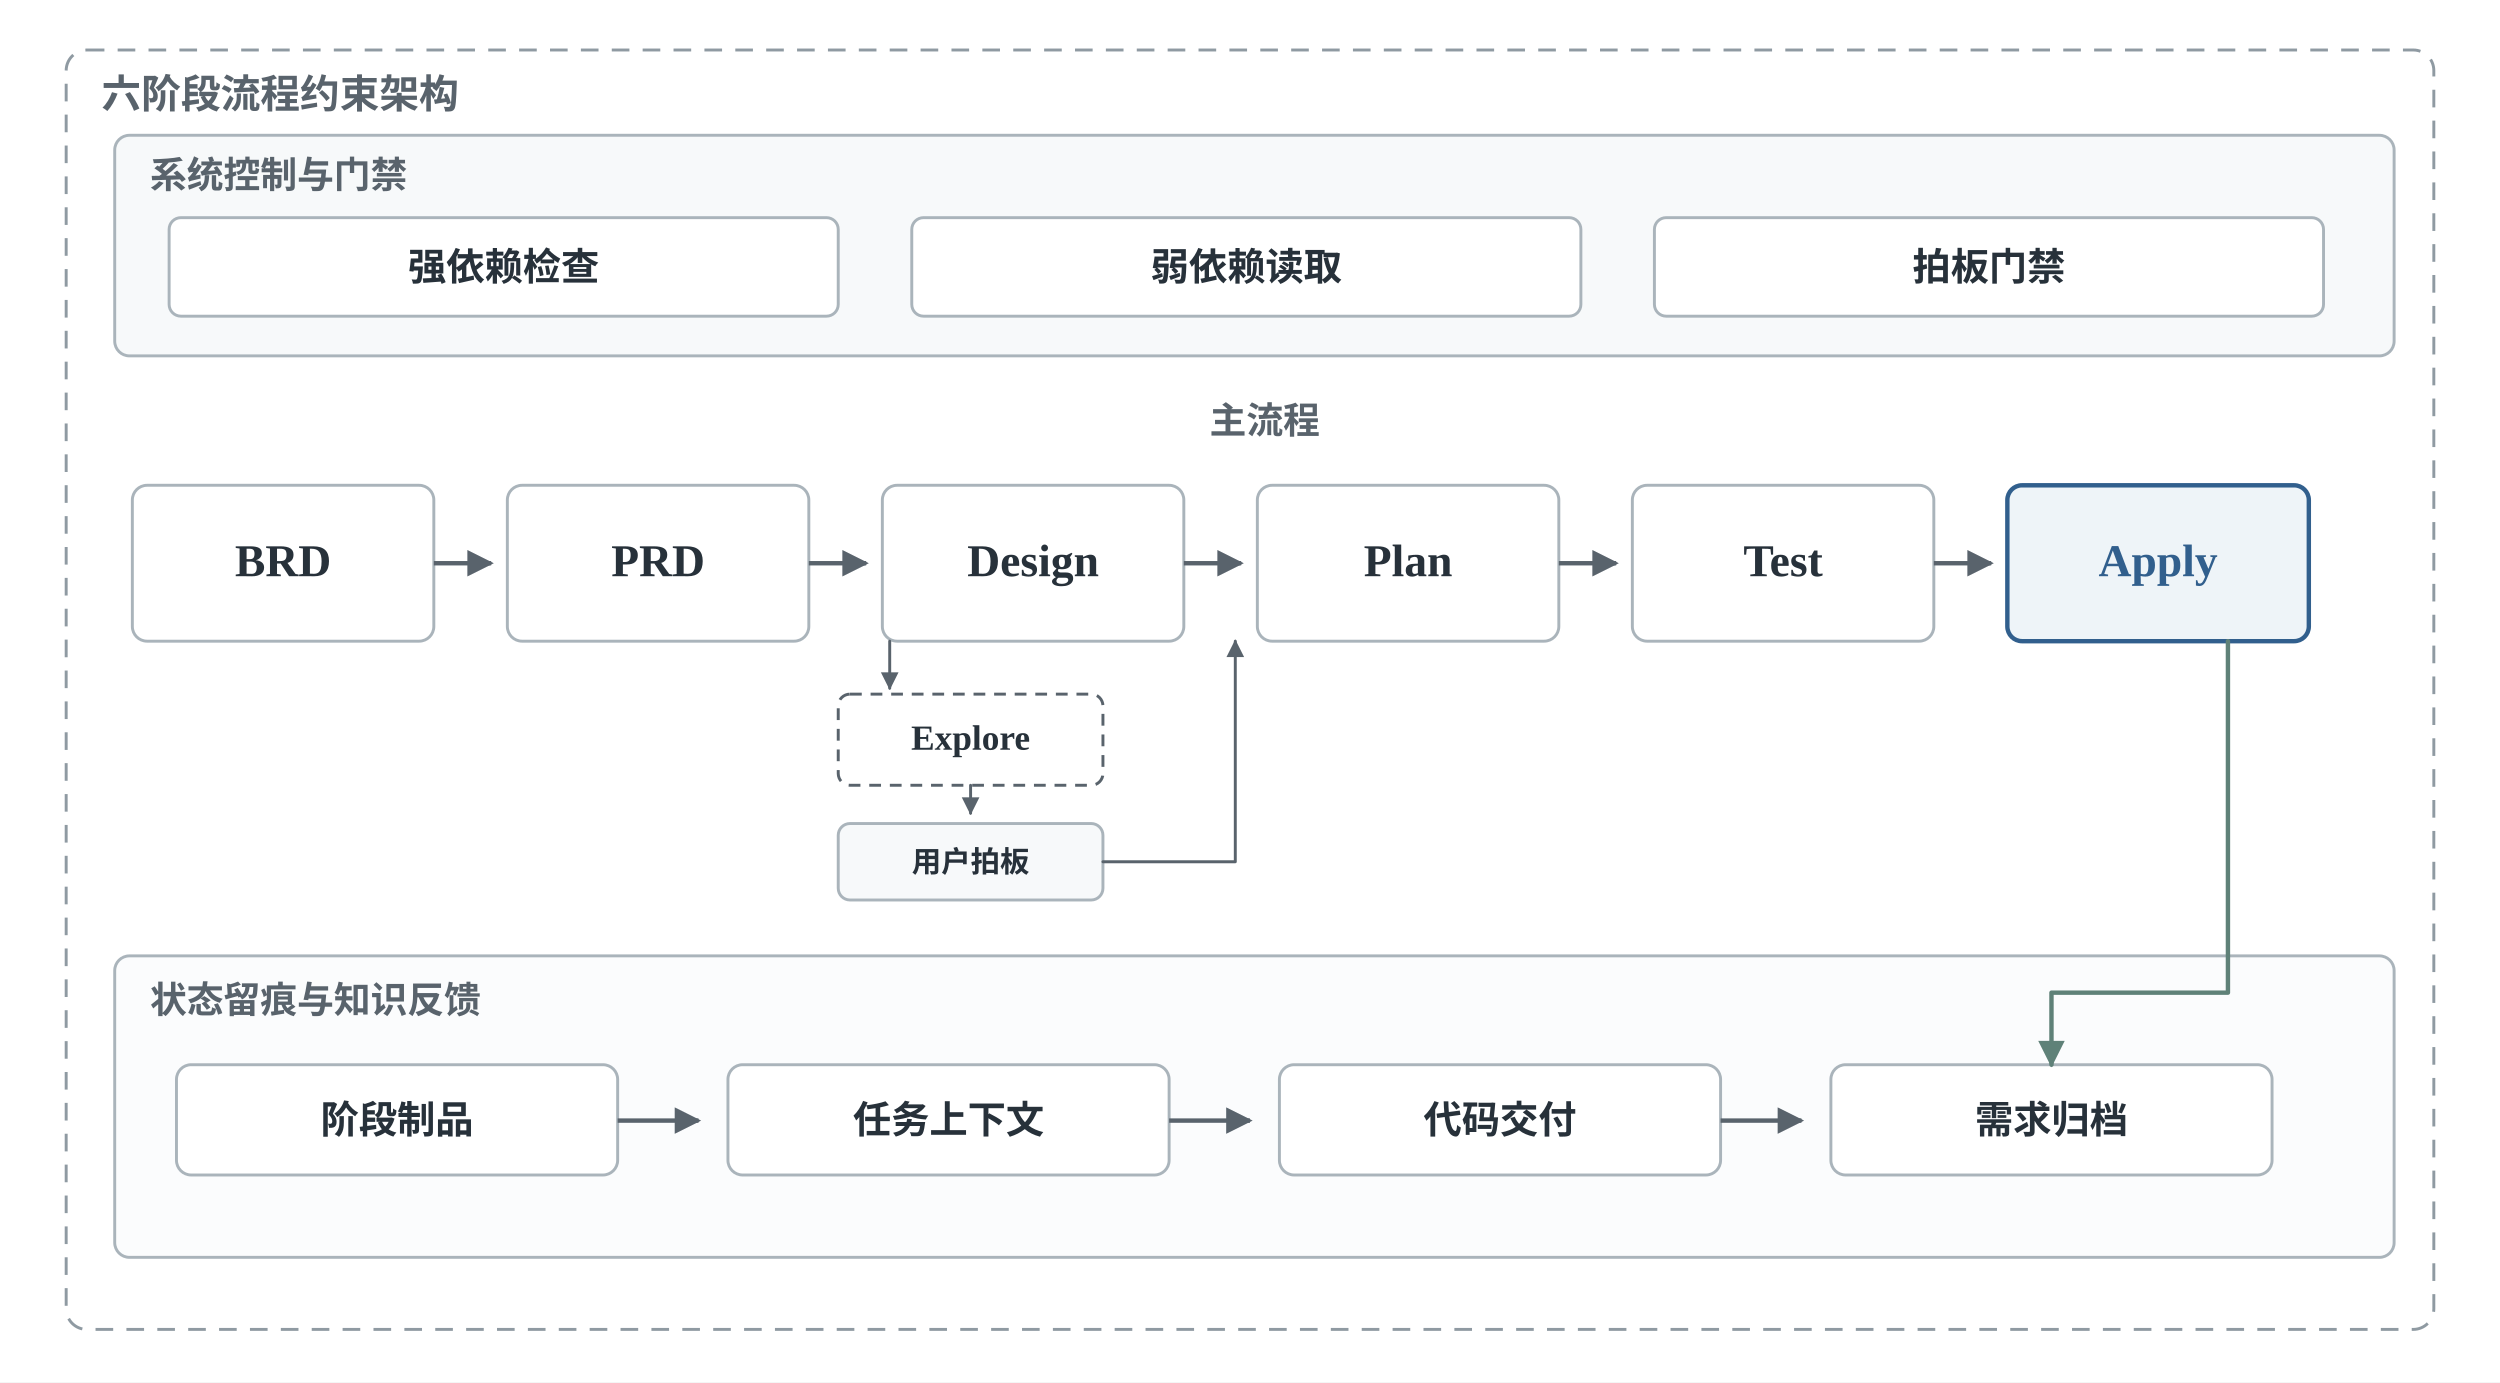
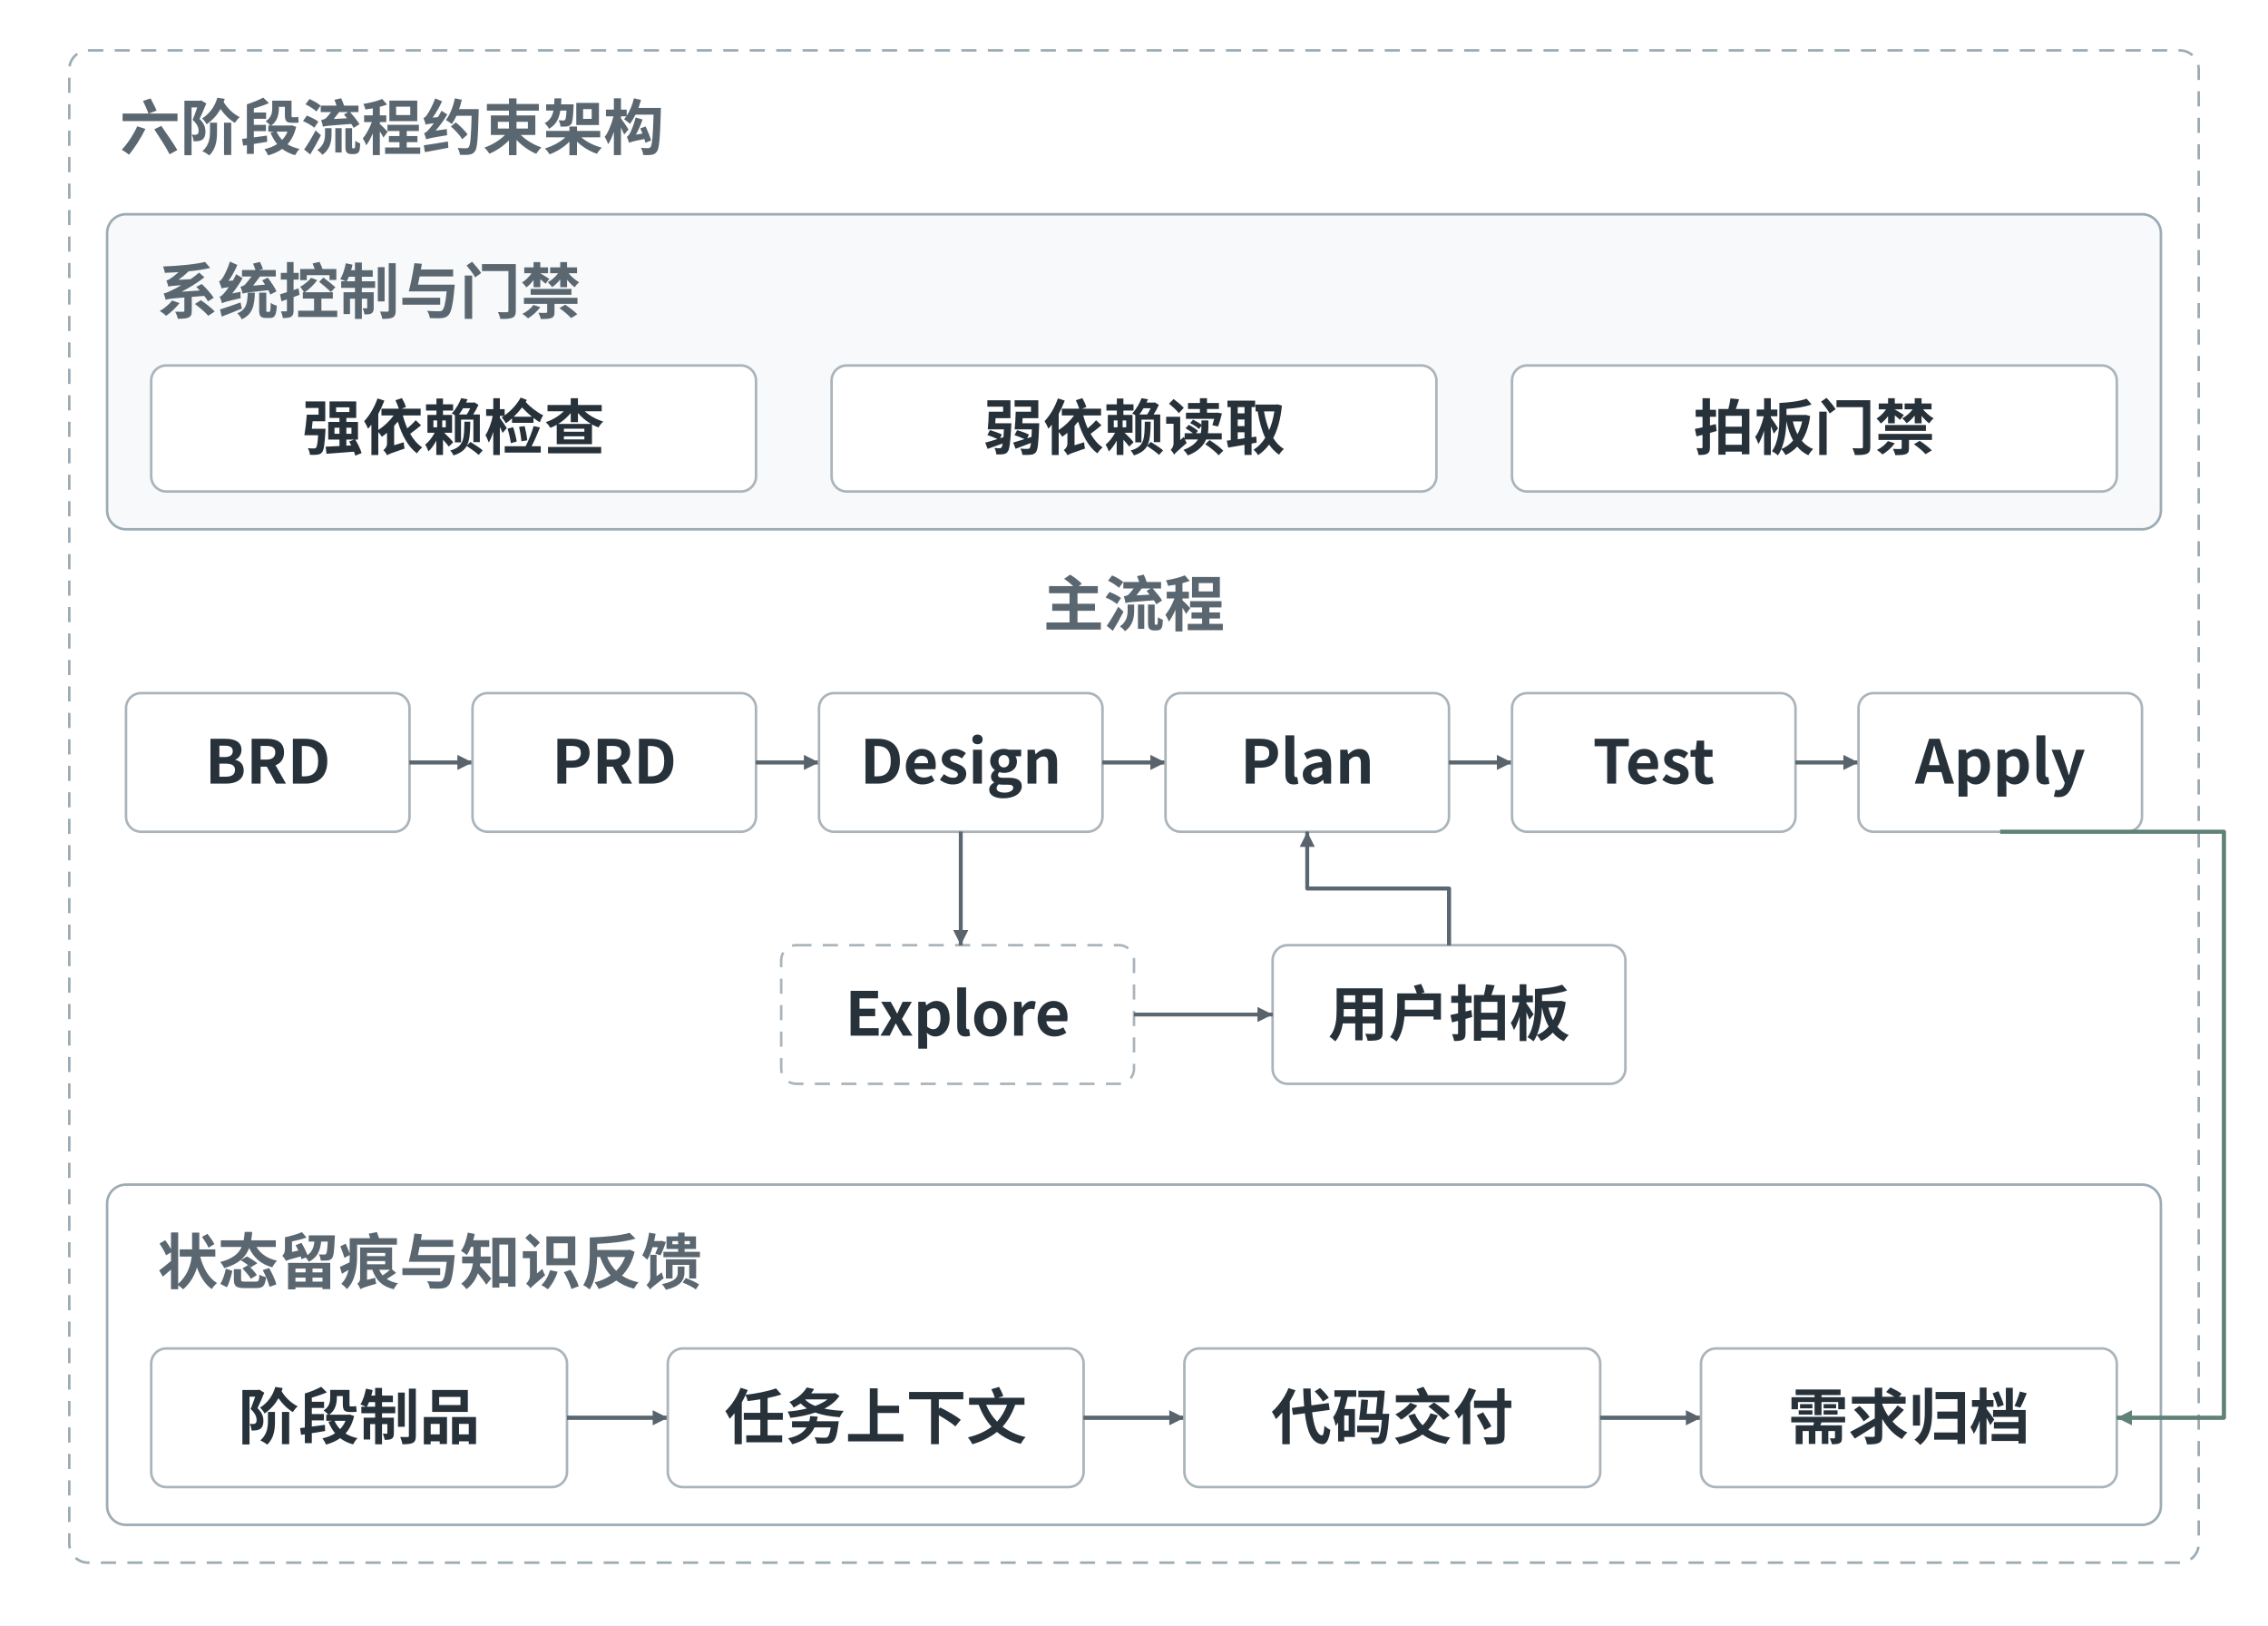
- <svg xmlns="http://www.w3.org/2000/svg" width="1700" height="940" viewBox="0 0 1700 940">
+ <svg xmlns="http://www.w3.org/2000/svg" width="1800" height="1290" viewBox="0 0 1800 1290">
  <defs>
-     <marker id="arrow" markerWidth="6" markerHeight="6" refX="5.4" refY="3" orient="auto" markerUnits="strokeWidth">
-       <path d="M0,0 L6,3 L0,6 Z" fill="#59636c" />
+     <marker id="arrow-gray" markerWidth="16" markerHeight="16" refX="12" refY="6" orient="auto" markerUnits="userSpaceOnUse">
+       <path d="M0,0 L12,6 L0,12 Z" fill="#59636c" />
    </marker>
-     <marker id="blueArrow" markerWidth="6" markerHeight="6" refX="5.4" refY="3" orient="auto" markerUnits="strokeWidth">
-       <path d="M0,0 L6,3 L0,6 Z" fill="#315f8d" />
+     <marker id="arrow-blue" markerWidth="16" markerHeight="16" refX="12" refY="6" orient="auto" markerUnits="userSpaceOnUse">
+       <path d="M0,0 L12,6 L0,12 Z" fill="#315f8d" />
    </marker>
-     <marker id="greenArrow" markerWidth="6" markerHeight="6" refX="5.4" refY="3" orient="auto" markerUnits="strokeWidth">
-       <path d="M0,0 L6,3 L0,6 Z" fill="#5f8178" />
+     <marker id="arrow-green" markerWidth="16" markerHeight="16" refX="12" refY="6" orient="auto" markerUnits="userSpaceOnUse">
+       <path d="M0,0 L12,6 L0,12 Z" fill="#5f8178" />
    </marker>
-     <marker id="redArrow" markerWidth="6" markerHeight="6" refX="5.4" refY="3" orient="auto" markerUnits="strokeWidth">
-       <path d="M0,0 L6,3 L0,6 Z" fill="#a15e50" />
+     <marker id="arrow-red" markerWidth="16" markerHeight="16" refX="12" refY="6" orient="auto" markerUnits="userSpaceOnUse">
+       <path d="M0,0 L12,6 L0,12 Z" fill="#a15e50" />
    </marker>
-     <style>.cn{font-family:Microsoft YaHei, Noto Sans CJK SC, SimSun, sans-serif;}</style>
  </defs>
-   <rect width="1700" height="940" fill="#ffffff" />
-   <rect x="45" y="34" width="1610" height="870" rx="14" fill="#ffffff" stroke="#8f9aa2" stroke-width="2" stroke-dasharray="12 9" />
-   <text x="69" y="64" text-anchor="start" dominant-baseline="middle" class="" style="font-size:27px;font-weight:650;fill:#59636c">六阶段流程约束架构</text>
-   <rect x="78" y="92" width="1550" height="150" rx="10" fill="#f7f9fa" stroke="#aab4bb" stroke-width="2" />
-   <text x="102" y="119" text-anchor="start" dominant-baseline="middle" class="" style="font-size:25px;font-weight:650;fill:#59636c">系统控制与门禁</text>
-   <rect x="115" y="148" width="455" height="67" rx="8" fill="#fff" stroke="#aab4bb" stroke-width="2" />
-   <text x="342.5" y="181.5" text-anchor="middle" dominant-baseline="middle" class="" style="font-size:26px;font-weight:650;fill:#27313a">强依赖检查</text>
-   <rect x="620" y="148" width="455" height="67" rx="8" fill="#fff" stroke="#aab4bb" stroke-width="2" />
-   <text x="847.5" y="181.5" text-anchor="middle" dominant-baseline="middle" class="" style="font-size:26px;font-weight:650;fill:#27313a">弱依赖读取</text>
-   <rect x="1125" y="148" width="455" height="67" rx="8" fill="#fff" stroke="#aab4bb" stroke-width="2" />
-   <text x="1352.5" y="181.5" text-anchor="middle" dominant-baseline="middle" class="" style="font-size:26px;font-weight:650;fill:#27313a">拍板门禁</text>
-   <text x="860" y="286" text-anchor="middle" dominant-baseline="middle" class="" style="font-size:25px;font-weight:650;fill:#59636c">主流程</text>
-   <rect x="90" y="330" width="205" height="106" rx="10" fill="#fff" stroke="#aab4bb" stroke-width="2" />
-   <text x="192.5" y="383" text-anchor="middle" dominant-baseline="middle" class="" style="font-size:31px;font-weight:650;fill:#27313a">BRD</text>
-   <line x1="295" y1="383" x2="334" y2="383" stroke="#59636c" stroke-width="3" marker-end="url(#arrow)" />
-   <rect x="345" y="330" width="205" height="106" rx="10" fill="#fff" stroke="#aab4bb" stroke-width="2" />
-   <text x="447.5" y="383" text-anchor="middle" dominant-baseline="middle" class="" style="font-size:31px;font-weight:650;fill:#27313a">PRD</text>
-   <line x1="550" y1="383" x2="589" y2="383" stroke="#59636c" stroke-width="3" marker-end="url(#arrow)" />
-   <rect x="600" y="330" width="205" height="106" rx="10" fill="#fff" stroke="#aab4bb" stroke-width="2" />
-   <text x="702.5" y="383" text-anchor="middle" dominant-baseline="middle" class="" style="font-size:31px;font-weight:650;fill:#27313a">Design</text>
-   <line x1="805" y1="383" x2="844" y2="383" stroke="#59636c" stroke-width="3" marker-end="url(#arrow)" />
-   <rect x="855" y="330" width="205" height="106" rx="10" fill="#fff" stroke="#aab4bb" stroke-width="2" />
-   <text x="957.5" y="383" text-anchor="middle" dominant-baseline="middle" class="" style="font-size:31px;font-weight:650;fill:#27313a">Plan</text>
-   <line x1="1060" y1="383" x2="1099" y2="383" stroke="#59636c" stroke-width="3" marker-end="url(#arrow)" />
-   <rect x="1110" y="330" width="205" height="106" rx="10" fill="#fff" stroke="#aab4bb" stroke-width="2" />
-   <text x="1212.5" y="383" text-anchor="middle" dominant-baseline="middle" class="" style="font-size:31px;font-weight:650;fill:#27313a">Test</text>
-   <line x1="1315" y1="383" x2="1354" y2="383" stroke="#59636c" stroke-width="3" marker-end="url(#arrow)" />
-   <rect x="1365" y="330" width="205" height="106" rx="10" fill="#eef4f8" stroke="#315f8d" stroke-width="3" />
-   <text x="1467.5" y="383" text-anchor="middle" dominant-baseline="middle" class="" style="font-size:31px;font-weight:650;fill:#315f8d">Apply</text>
-   <rect x="570" y="472" width="180" height="62" rx="8" fill="#fff" stroke="#59636c" stroke-width="2" stroke-dasharray="8 6" />
-   <text x="660" y="503" text-anchor="middle" dominant-baseline="middle" class="" style="font-size:24px;font-weight:650;fill:#27313a">Explore</text>
-   <rect x="570" y="560" width="180" height="52" rx="8" fill="#f7f9fa" stroke="#aab4bb" stroke-width="2" />
-   <text x="660" y="586" text-anchor="middle" dominant-baseline="middle" class="" style="font-size:20px;font-weight:650;fill:#27313a">用户拍板</text>
-   <path d="M605 436 V468" fill="none" stroke="#59636c" stroke-width="2" stroke-linejoin="round" stroke-linecap="round" marker-end="url(#arrow)" />
-   <path d="M660 534 V553" fill="none" stroke="#59636c" stroke-width="2" stroke-linejoin="round" stroke-linecap="round" marker-end="url(#arrow)" />
-   <path d="M750 586 H840 V436" fill="none" stroke="#59636c" stroke-width="2" stroke-linejoin="round" stroke-linecap="round" marker-end="url(#arrow)" />
-   <rect x="78" y="650" width="1550" height="205" rx="10" fill="#fbfcfd" stroke="#aab4bb" stroke-width="2" />
-   <text x="102" y="680" text-anchor="start" dominant-baseline="middle" class="" style="font-size:25px;font-weight:650;fill:#59636c">状态留痕与知识反馈</text>
-   <rect x="120" y="724" width="300" height="75" rx="10" fill="#fff" stroke="#aab4bb" stroke-width="2" />
-   <text x="270" y="761.5" text-anchor="middle" dominant-baseline="middle" class="" style="font-size:26px;font-weight:650;fill:#27313a">阶段制品</text>
-   <line x1="420" y1="762" x2="475" y2="762" stroke="#59636c" stroke-width="3" marker-end="url(#arrow)" />
-   <rect x="495" y="724" width="300" height="75" rx="10" fill="#fff" stroke="#aab4bb" stroke-width="2" />
-   <text x="645" y="761.5" text-anchor="middle" dominant-baseline="middle" class="" style="font-size:26px;font-weight:650;fill:#27313a">任务上下文</text>
-   <line x1="795" y1="762" x2="850" y2="762" stroke="#59636c" stroke-width="3" marker-end="url(#arrow)" />
-   <rect x="870" y="724" width="300" height="75" rx="10" fill="#fff" stroke="#aab4bb" stroke-width="2" />
-   <text x="1020" y="761.5" text-anchor="middle" dominant-baseline="middle" class="" style="font-size:26px;font-weight:650;fill:#27313a">代码交付</text>
-   <line x1="1170" y1="762" x2="1225" y2="762" stroke="#59636c" stroke-width="3" marker-end="url(#arrow)" />
-   <rect x="1245" y="724" width="300" height="75" rx="10" fill="#fff" stroke="#aab4bb" stroke-width="2" />
-   <text x="1395" y="761.5" text-anchor="middle" dominant-baseline="middle" class="" style="font-size:26px;font-weight:650;fill:#27313a">需求归档</text>
-   <path d="M1515 436 V675 H1395 V724" fill="none" stroke="#5f8178" stroke-width="3" stroke-linejoin="round" stroke-linecap="round" marker-end="url(#greenArrow)" />
+   <rect width="1800" height="1290" fill="#ffffff" />
+   <rect x="55" y="40" width="1690" height="1200" rx="15" fill="#ffffff" stroke="#9cabb4" stroke-width="2" stroke-dasharray="12 9" />
+   <text x="95" y="102" text-anchor="start" dominant-baseline="middle" style="font-family:Microsoft YaHei,Noto Sans CJK SC,SimSun,sans-serif;font-size:48px;font-weight:600;fill:#5b6770">六阶段流程约束架构</text>
+   <rect x="85" y="170" width="1630" height="250" rx="15" fill="#f7f9fa" stroke="#9cabb4" stroke-width="2" />
+   <text x="125" y="232" text-anchor="start" dominant-baseline="middle" style="font-family:Microsoft YaHei,Noto Sans CJK SC,SimSun,sans-serif;font-size:48px;font-weight:600;fill:#5b6770">系统控制与门禁</text>
+   <rect x="120" y="290" width="480" height="100" rx="12" fill="#ffffff" stroke="#aab4bb" stroke-width="2" />
+   <text x="360.0" y="340.0" text-anchor="middle" dominant-baseline="middle" style="font-family:Microsoft YaHei,Noto Sans CJK SC,SimSun,sans-serif;font-size:48px;font-weight:600;fill:#27313a">强依赖检查</text>
+   <rect x="660" y="290" width="480" height="100" rx="12" fill="#ffffff" stroke="#aab4bb" stroke-width="2" />
+   <text x="900.0" y="340.0" text-anchor="middle" dominant-baseline="middle" style="font-family:Microsoft YaHei,Noto Sans CJK SC,SimSun,sans-serif;font-size:48px;font-weight:600;fill:#27313a">弱依赖读取</text>
+   <rect x="1200" y="290" width="480" height="100" rx="12" fill="#ffffff" stroke="#aab4bb" stroke-width="2" />
+   <text x="1440.0" y="340.0" text-anchor="middle" dominant-baseline="middle" style="font-family:Microsoft YaHei,Noto Sans CJK SC,SimSun,sans-serif;font-size:48px;font-weight:600;fill:#27313a">拍板门禁</text>
+   <text x="900" y="480" text-anchor="middle" dominant-baseline="middle" style="font-family:Microsoft YaHei,Noto Sans CJK SC,SimSun,sans-serif;font-size:48px;font-weight:600;fill:#5b6770">主流程</text>
+   <rect x="100" y="550" width="225" height="110" rx="12" fill="#ffffff" stroke="#aab4bb" stroke-width="2" />
+   <text x="212.5" y="605.0" text-anchor="middle" dominant-baseline="middle" style="font-family:Microsoft YaHei,Noto Sans CJK SC,SimSun,sans-serif;font-size:48px;font-weight:600;fill:#27313a">BRD</text>
+   <polyline points="325,605 375,605" fill="none" stroke="#5b6770" stroke-width="3" stroke-linejoin="round" />
+   <polyline points="325,605 375,605" fill="none" stroke="#5b6770" stroke-width="3" stroke-linejoin="round" marker-end="url(#arrow-gray)" />
+   <rect x="375" y="550" width="225" height="110" rx="12" fill="#ffffff" stroke="#aab4bb" stroke-width="2" />
+   <text x="487.5" y="605.0" text-anchor="middle" dominant-baseline="middle" style="font-family:Microsoft YaHei,Noto Sans CJK SC,SimSun,sans-serif;font-size:48px;font-weight:600;fill:#27313a">PRD</text>
+   <polyline points="600,605 650,605" fill="none" stroke="#5b6770" stroke-width="3" stroke-linejoin="round" />
+   <polyline points="600,605 650,605" fill="none" stroke="#5b6770" stroke-width="3" stroke-linejoin="round" marker-end="url(#arrow-gray)" />
+   <rect x="650" y="550" width="225" height="110" rx="12" fill="#ffffff" stroke="#aab4bb" stroke-width="2" />
+   <text x="762.5" y="605.0" text-anchor="middle" dominant-baseline="middle" style="font-family:Microsoft YaHei,Noto Sans CJK SC,SimSun,sans-serif;font-size:48px;font-weight:600;fill:#27313a">Design</text>
+   <polyline points="875,605 925,605" fill="none" stroke="#5b6770" stroke-width="3" stroke-linejoin="round" />
+   <polyline points="875,605 925,605" fill="none" stroke="#5b6770" stroke-width="3" stroke-linejoin="round" marker-end="url(#arrow-gray)" />
+   <rect x="925" y="550" width="225" height="110" rx="12" fill="#ffffff" stroke="#aab4bb" stroke-width="2" />
+   <text x="1037.5" y="605.0" text-anchor="middle" dominant-baseline="middle" style="font-family:Microsoft YaHei,Noto Sans CJK SC,SimSun,sans-serif;font-size:48px;font-weight:600;fill:#27313a">Plan</text>
+   <polyline points="1150,605 1200,605" fill="none" stroke="#5b6770" stroke-width="3" stroke-linejoin="round" />
+   <polyline points="1150,605 1200,605" fill="none" stroke="#5b6770" stroke-width="3" stroke-linejoin="round" marker-end="url(#arrow-gray)" />
+   <rect x="1200" y="550" width="225" height="110" rx="12" fill="#ffffff" stroke="#aab4bb" stroke-width="2" />
+   <text x="1312.5" y="605.0" text-anchor="middle" dominant-baseline="middle" style="font-family:Microsoft YaHei,Noto Sans CJK SC,SimSun,sans-serif;font-size:48px;font-weight:600;fill:#27313a">Test</text>
+   <polyline points="1425,605 1475,605" fill="none" stroke="#5b6770" stroke-width="3" stroke-linejoin="round" />
+   <polyline points="1425,605 1475,605" fill="none" stroke="#5b6770" stroke-width="3" stroke-linejoin="round" marker-end="url(#arrow-gray)" />
+   <rect x="1475" y="550" width="225" height="110" rx="12" fill="#ffffff" stroke="#aab4bb" stroke-width="2" />
+   <text x="1587.5" y="605.0" text-anchor="middle" dominant-baseline="middle" style="font-family:Microsoft YaHei,Noto Sans CJK SC,SimSun,sans-serif;font-size:48px;font-weight:600;fill:#27313a">Apply</text>
+   <rect x="620" y="750" width="280" height="110" rx="12" fill="#ffffff" stroke="#aab4bb" stroke-width="2" stroke-dasharray="12 9" />
+   <text x="760.0" y="805.0" text-anchor="middle" dominant-baseline="middle" style="font-family:Microsoft YaHei,Noto Sans CJK SC,SimSun,sans-serif;font-size:48px;font-weight:600;fill:#27313a">Explore</text>
+   <rect x="1010" y="750" width="280" height="110" rx="12" fill="#ffffff" stroke="#aab4bb" stroke-width="2" />
+   <text x="1150.0" y="805.0" text-anchor="middle" dominant-baseline="middle" style="font-family:Microsoft YaHei,Noto Sans CJK SC,SimSun,sans-serif;font-size:48px;font-weight:600;fill:#27313a">用户拍板</text>
+   <polyline points="762.5,660 762.5,750" fill="none" stroke="#5b6770" stroke-width="3" stroke-linejoin="round" />
+   <polyline points="762.5,660 762.5,750" fill="none" stroke="#5b6770" stroke-width="3" stroke-linejoin="round" marker-end="url(#arrow-gray)" />
+   <polyline points="900,805 1010,805" fill="none" stroke="#5b6770" stroke-width="3" stroke-linejoin="round" />
+   <polyline points="900,805 1010,805" fill="none" stroke="#5b6770" stroke-width="3" stroke-linejoin="round" marker-end="url(#arrow-gray)" />
+   <polyline points="1150,750 1150,705 1037.5,705 1037.5,660" fill="none" stroke="#5b6770" stroke-width="3" stroke-linejoin="round" />
+   <polyline points="1150,750 1150,705 1037.5,705 1037.5,660" fill="none" stroke="#5b6770" stroke-width="3" stroke-linejoin="round" marker-end="url(#arrow-gray)" />
+   <rect x="85" y="940" width="1630" height="270" rx="15" fill="#ffffff" stroke="#9cabb4" stroke-width="2" />
+   <text x="125" y="1002" text-anchor="start" dominant-baseline="middle" style="font-family:Microsoft YaHei,Noto Sans CJK SC,SimSun,sans-serif;font-size:48px;font-weight:600;fill:#5b6770">状态留痕与知识反馈</text>
+   <rect x="120" y="1070" width="330" height="110" rx="12" fill="#ffffff" stroke="#aab4bb" stroke-width="2" />
+   <text x="285.0" y="1125.0" text-anchor="middle" dominant-baseline="middle" style="font-family:Microsoft YaHei,Noto Sans CJK SC,SimSun,sans-serif;font-size:48px;font-weight:600;fill:#27313a">阶段制品</text>
+   <polyline points="450,1125 530,1125" fill="none" stroke="#5b6770" stroke-width="3" stroke-linejoin="round" />
+   <polyline points="450,1125 530,1125" fill="none" stroke="#5b6770" stroke-width="3" stroke-linejoin="round" marker-end="url(#arrow-gray)" />
+   <rect x="530" y="1070" width="330" height="110" rx="12" fill="#ffffff" stroke="#aab4bb" stroke-width="2" />
+   <text x="695.0" y="1125.0" text-anchor="middle" dominant-baseline="middle" style="font-family:Microsoft YaHei,Noto Sans CJK SC,SimSun,sans-serif;font-size:48px;font-weight:600;fill:#27313a">任务上下文</text>
+   <polyline points="860,1125 940,1125" fill="none" stroke="#5b6770" stroke-width="3" stroke-linejoin="round" />
+   <polyline points="860,1125 940,1125" fill="none" stroke="#5b6770" stroke-width="3" stroke-linejoin="round" marker-end="url(#arrow-gray)" />
+   <rect x="940" y="1070" width="330" height="110" rx="12" fill="#ffffff" stroke="#aab4bb" stroke-width="2" />
+   <text x="1105.0" y="1125.0" text-anchor="middle" dominant-baseline="middle" style="font-family:Microsoft YaHei,Noto Sans CJK SC,SimSun,sans-serif;font-size:48px;font-weight:600;fill:#27313a">代码交付</text>
+   <polyline points="1270,1125 1350,1125" fill="none" stroke="#5b6770" stroke-width="3" stroke-linejoin="round" />
+   <polyline points="1270,1125 1350,1125" fill="none" stroke="#5b6770" stroke-width="3" stroke-linejoin="round" marker-end="url(#arrow-gray)" />
+   <rect x="1350" y="1070" width="330" height="110" rx="12" fill="#ffffff" stroke="#aab4bb" stroke-width="2" />
+   <text x="1515.0" y="1125.0" text-anchor="middle" dominant-baseline="middle" style="font-family:Microsoft YaHei,Noto Sans CJK SC,SimSun,sans-serif;font-size:48px;font-weight:600;fill:#27313a">需求归档</text>
+   <polyline points="1587.5,660 1765,660 1765,1125 1680,1125" fill="none" stroke="#5f8178" stroke-width="3" stroke-linejoin="round" />
+   <polyline points="1587.5,660 1765,660 1765,1125 1680,1125" fill="none" stroke="#5f8178" stroke-width="3" stroke-linejoin="round" marker-end="url(#arrow-green)" />
</svg>
